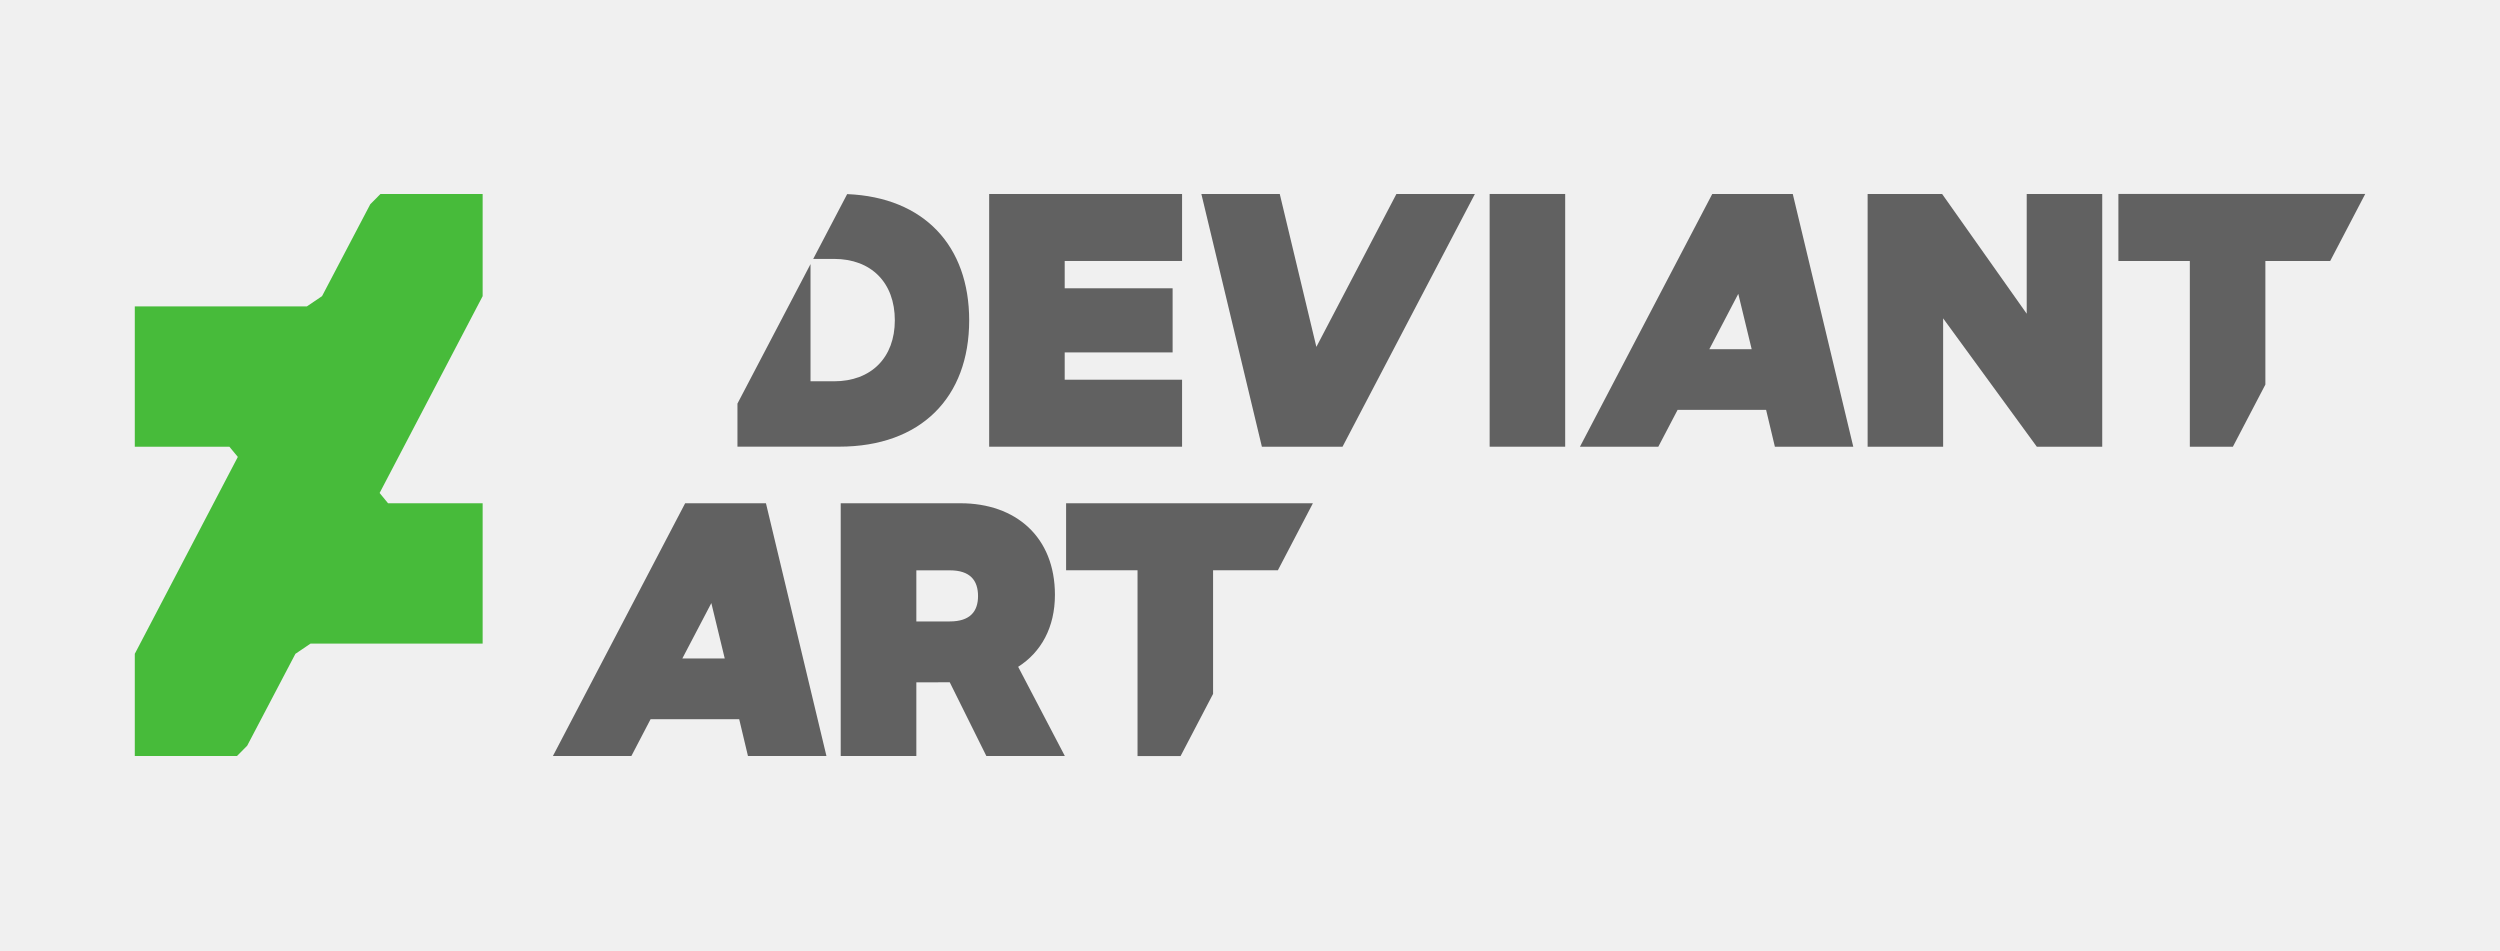
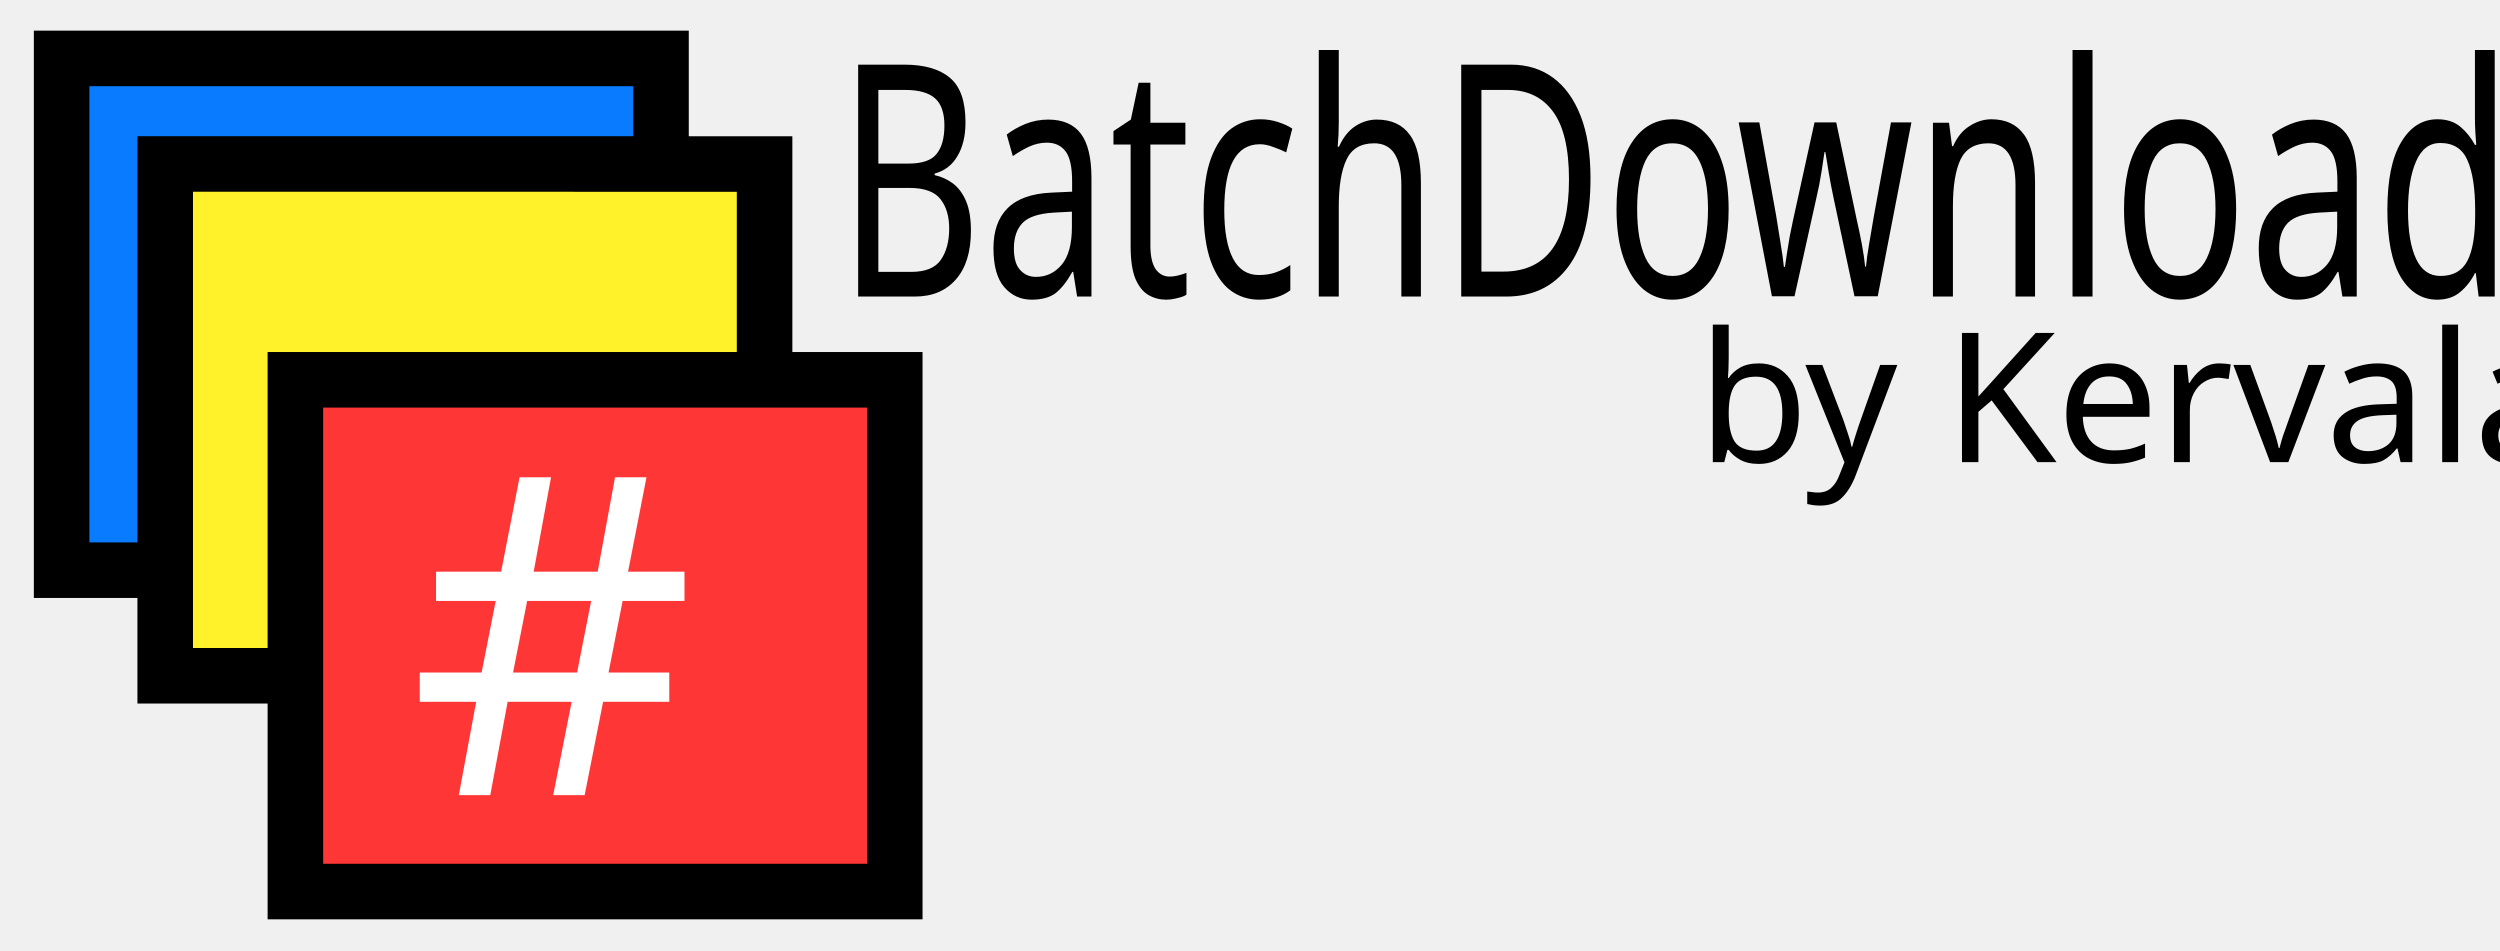
- <svg xmlns="http://www.w3.org/2000/svg" id="svg2985" version="1.1" width="150" height="57" xml:space="preserve">
-   <defs id="defs2989">
-     <clipPath clipPathUnits="userSpaceOnUse" id="clipPath3001">
-       <path d="m 36,36 523,0 0,523 -523,0 0,-523 z" id="path3003" />
-     </clipPath>
-   </defs>
-   <g id="g2993" transform="matrix(1.25,0,0,-1.25,0,57)">
-     <g id="g3003" transform="matrix(0.9097702,0,0,0.9097702,5.413786,2.05724)">
-       <path d="m 19.514,32.236 0,5.391 -5.391,0 -0.538,-0.542 -2.545,-4.849 -0.799,-0.54 -9.08,0 0,-7.404 4.991,0 0.445,-0.538 -5.436,-10.388 0,-5.392 5.391,0 0.538,0.542 2.545,4.849 0.799,0.54 9.08,0 0,7.404 -4.991,0 -0.445,0.542 5.436,10.385" style="fill:#47bb3a;fill-opacity:1;fill-rule:nonzero;stroke:none" id="path3007" />
-       <path d="m 30.049,13.119 1.531,2.923 0.707,-2.923 -2.238,0 z m 0.149,8.19 -6.977,-13.335 4.14,0 1.013,1.941 4.676,0 0.462,-1.941 4.141,0 -3.192,13.335 -4.262,0" style="fill:#616161;fill-opacity:1;fill-rule:nonzero;stroke:none" id="path3009" />
-       <path d="m 44.164,15.074 -1.768,0 0,2.696 1.768,0 c 1.078,0 1.487,-0.539 1.487,-1.359 0,-0.799 -0.41,-1.337 -1.487,-1.337 z m 5.544,1.403 c 0,3.062 -2.072,4.832 -4.983,4.832 l -6.319,0 0,-13.336 3.99,0 0,3.889 0.97,0 0.792,0.003 1.932,-3.891 4.141,0 -2.463,4.706 c 1.208,0.769 1.94,2.073 1.94,3.799" style="fill:#616161;fill-opacity:1;fill-rule:nonzero;stroke:none" id="path3011" />
-       <path d="m 50.297,21.308 0,-3.536 3.769,0 0,-9.801 2.271,0 1.715,3.281 0,6.52 3.418,0 1.848,3.536 -13.021,0" style="fill:#616161;fill-opacity:1;fill-rule:nonzero;stroke:none" id="path3013" />
-       <path d="m 72.644,24.293 3.985,0 0,13.334 -3.985,0 0,-13.334 z" style="fill:#616161;fill-opacity:1;fill-rule:nonzero;stroke:none" id="path3015" />
-       <path d="m 38.746,37.62 -1.791,-3.419 1.1,0 c 1.963,0 3.206,-1.254 3.206,-3.24 0,-1.962 -1.243,-3.217 -3.206,-3.217 l -1.242,0 0,6.184 -3.855,-7.36 0,-2.273 5.364,0 c 4.322,0 6.862,2.605 6.862,6.666 0,3.926 -2.375,6.491 -6.437,6.659" style="fill:#616161;fill-opacity:1;fill-rule:nonzero;stroke:none" id="path3017" />
-       <path d="m 46.238,24.293 10.178,0 0,3.534 -6.193,0 0,1.441 5.694,0 0,3.383 -5.694,0 0,1.441 6.193,0 0,3.534 -10.178,0 0,-13.334" style="fill:#616161;fill-opacity:1;fill-rule:nonzero;stroke:none" id="path3019" />
-       <path d="m 63.502,29.558 -1.932,8.069 -4.136,0 3.193,-13.334 4.255,0 6.984,13.334 -4.141,0 -4.224,-8.069" style="fill:#616161;fill-opacity:1;fill-rule:nonzero;stroke:none" id="path3021" />
-       <path d="m 105.817,37.628 0,-3.536 3.769,0 0,-9.801 2.271,0 1.715,3.281 0,6.52 3.42,0 1.848,3.536 -13.023,0" style="fill:#616161;fill-opacity:1;fill-rule:nonzero;stroke:none" id="path3023" />
-       <path d="m 84.234,29.437 1.528,2.921 0.707,-2.921 -2.235,0 z m 0.155,8.19 -6.98,-13.334 4.134,0 1.017,1.943 4.67,0 0.463,-1.943 4.136,0 -3.192,13.334 -4.248,0" style="fill:#616161;fill-opacity:1;fill-rule:nonzero;stroke:none" id="path3025" />
-       <path d="m 100.979,31.31 -4.463,6.317 -3.93,0 0,-13.334 3.984,0 0,6.772 4.942,-6.772 3.452,0 0,13.334 -3.984,0 0,-6.317" style="fill:#616161;fill-opacity:1;fill-rule:nonzero;stroke:none" id="path3027" />
+ <svg xmlns="http://www.w3.org/2000/svg" width="150" height="57" id="svg2" version="1.1">
+   <defs id="defs4" />
+   <g id="layer1" transform="translate(0,-1065.52)">
+     <text xml:space="preserve" style="font-style:normal;font-variant:normal;font-weight:normal;font-stretch:normal;font-size:16.242px;line-height:1.25;font-family:'DejaVu Sans';-inkscape-font-specification:'DejaVu Sans';letter-spacing:0px;word-spacing:0px;fill:#000000;fill-opacity:1;stroke:none;stroke-width:0.625" x="60.132" y="903.871" id="text4635" transform="scale(0.8343585,1.198526)">
+       <tspan id="tspan4633" x="60.132" y="903.871" style="font-style:normal;font-variant:normal;font-weight:normal;font-stretch:normal;font-size:16.242px;font-family:'IM FELL Double Pica';-inkscape-font-specification:'IM FELL Double Pica';stroke-width:0.625">BatchDownloader</tspan>
+     </text>
+     <text xml:space="preserve" style="font-style:normal;font-variant:normal;font-weight:normal;font-stretch:normal;font-size:10.859px;line-height:1.25;font-family:'IM FELL Double Pica';-inkscape-font-specification:'IM FELL Double Pica';letter-spacing:0px;word-spacing:0px;fill:#000000;fill-opacity:1;stroke:none;stroke-width:0.679" x="101.848" y="1093.244" id="text4639">
+       <tspan id="tspan4637" x="101.848" y="1093.244" style="stroke-width:0.679">by Kervala</tspan>
+     </text>
+     <g transform="matrix(4.165737,0,0,-4.165737,2.030799,1120.68)" id="g2993">
+       <path id="path815" d="M 0.4,12.4 V 5.029 H 9.033 V 12.4 Z" style="opacity:1;vector-effect:none;fill:#097bff;fill-opacity:1;stroke:#000000;stroke-width:0.8;stroke-linecap:square;stroke-linejoin:miter;stroke-miterlimit:4;stroke-dasharray:none;stroke-dashoffset:0;stroke-opacity:1" />
+       <path id="path815-7" d="M 1.892,10.88 V 3.508 h 8.633 v 7.371 z" style="opacity:1;vector-effect:none;fill:#fff22b;fill-opacity:1;stroke:#000000;stroke-width:0.8;stroke-linecap:square;stroke-linejoin:miter;stroke-miterlimit:4;stroke-dasharray:none;stroke-dashoffset:0;stroke-opacity:1" />
+       <path id="path815-7-7" d="M 3.767,7.771 V 0.4 H 12.4 V 7.771 Z" style="opacity:1;vector-effect:none;fill:#ff3636;fill-opacity:1;stroke:#000000;stroke-width:0.8;stroke-linecap:square;stroke-linejoin:miter;stroke-miterlimit:4;stroke-dasharray:none;stroke-dashoffset:0;stroke-opacity:1" />
+       <text transform="scale(1,-1)" id="text834" y="-1.789" x="5.401" style="font-style:normal;font-weight:normal;font-size:6.4px;line-height:1.25;font-family:sans-serif;letter-spacing:0px;word-spacing:0px;fill:#ffffff;fill-opacity:1;stroke:none;stroke-width:0.8" xml:space="preserve">
+         <tspan style="font-size:6.4px;fill:#ffffff;fill-opacity:1;stroke-width:0.8" y="-1.789" x="5.401" id="tspan832">#</tspan>
+       </text>
    </g>
  </g>
</svg>
